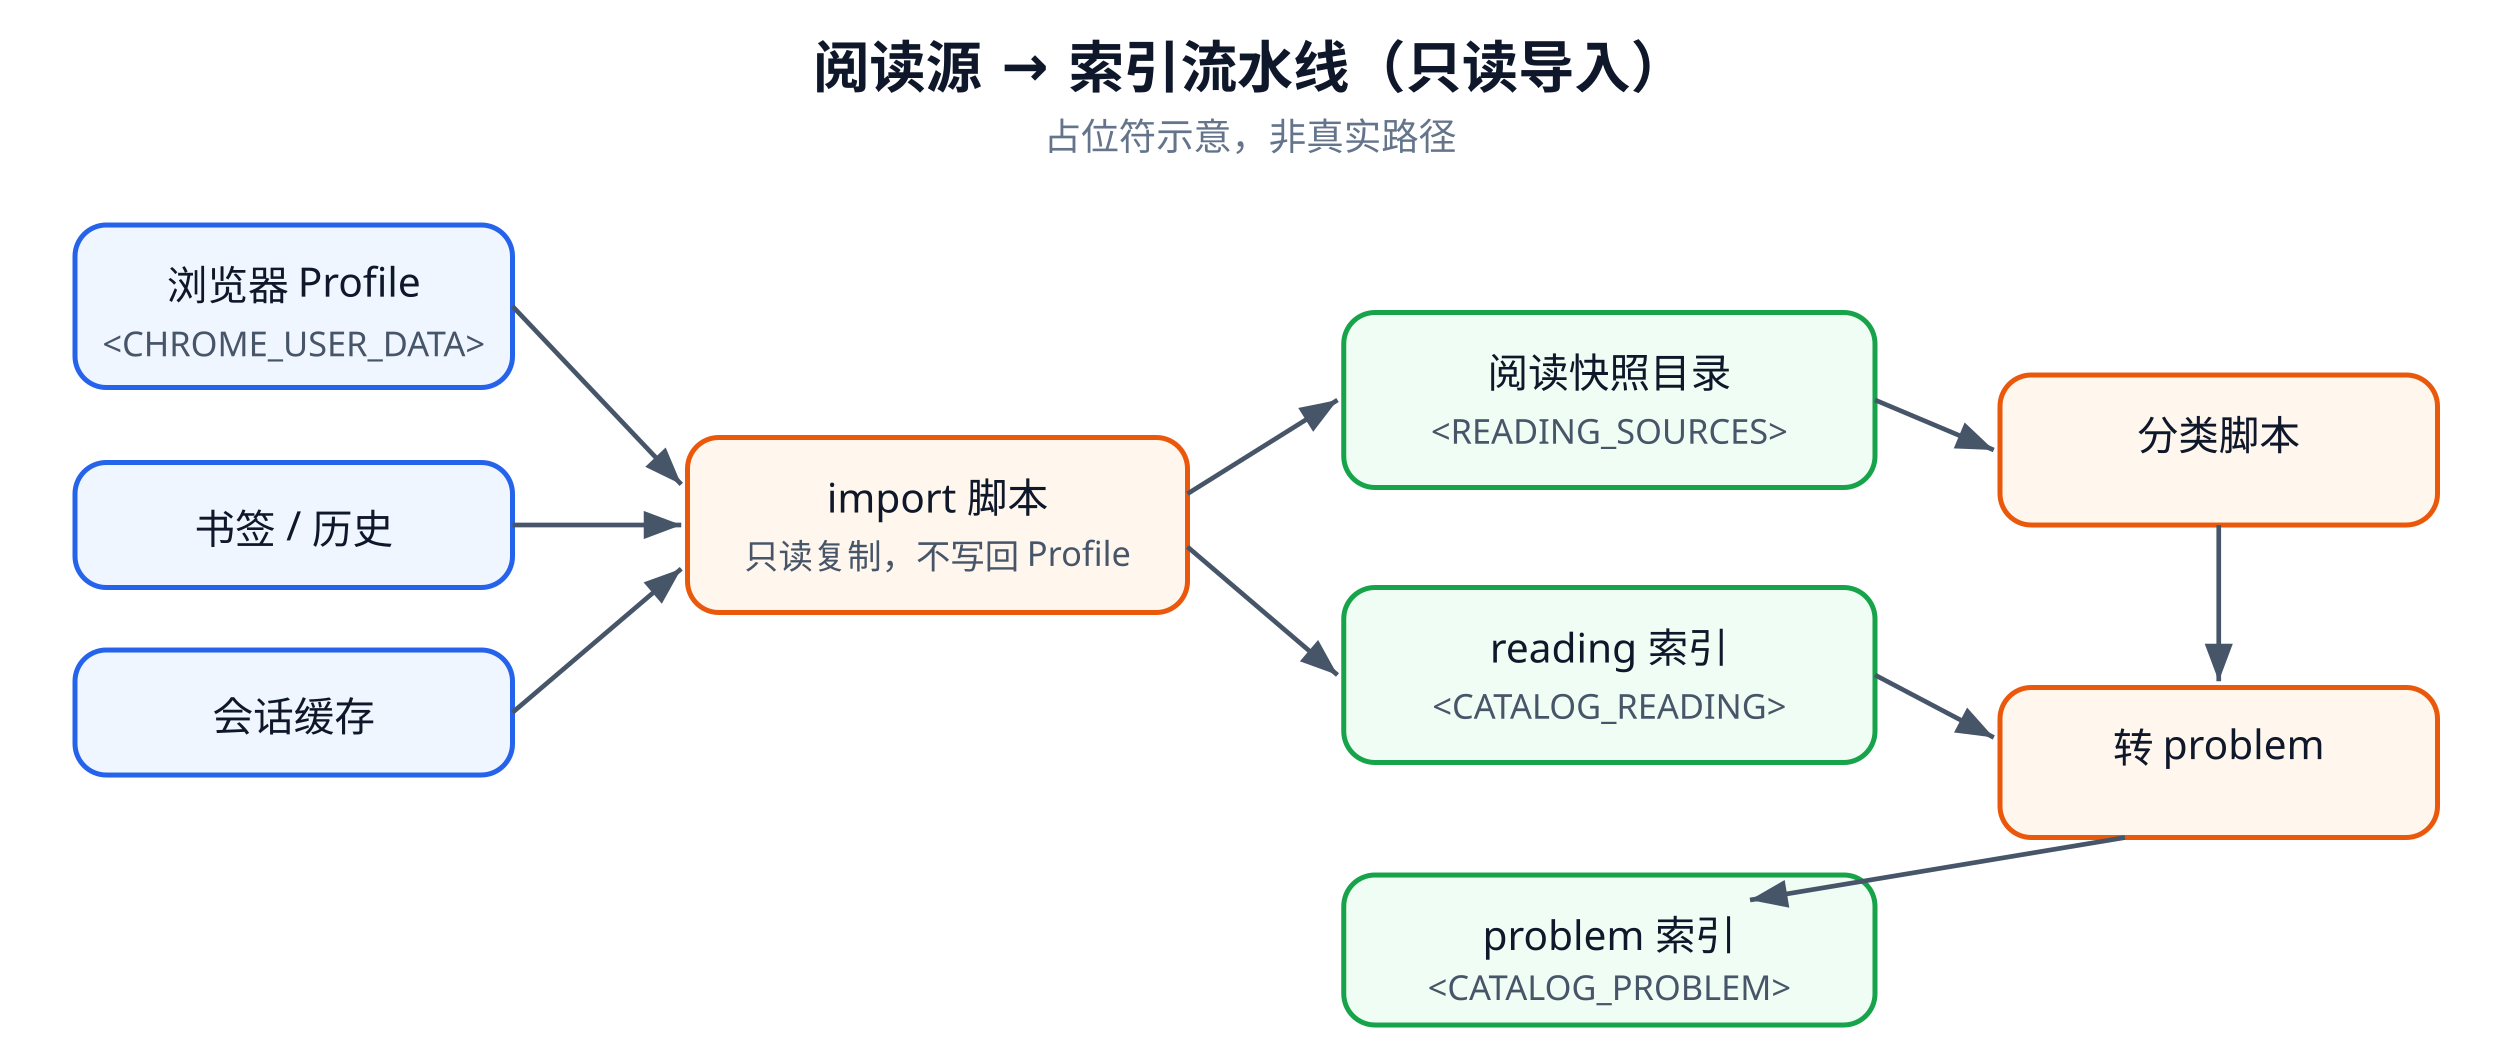
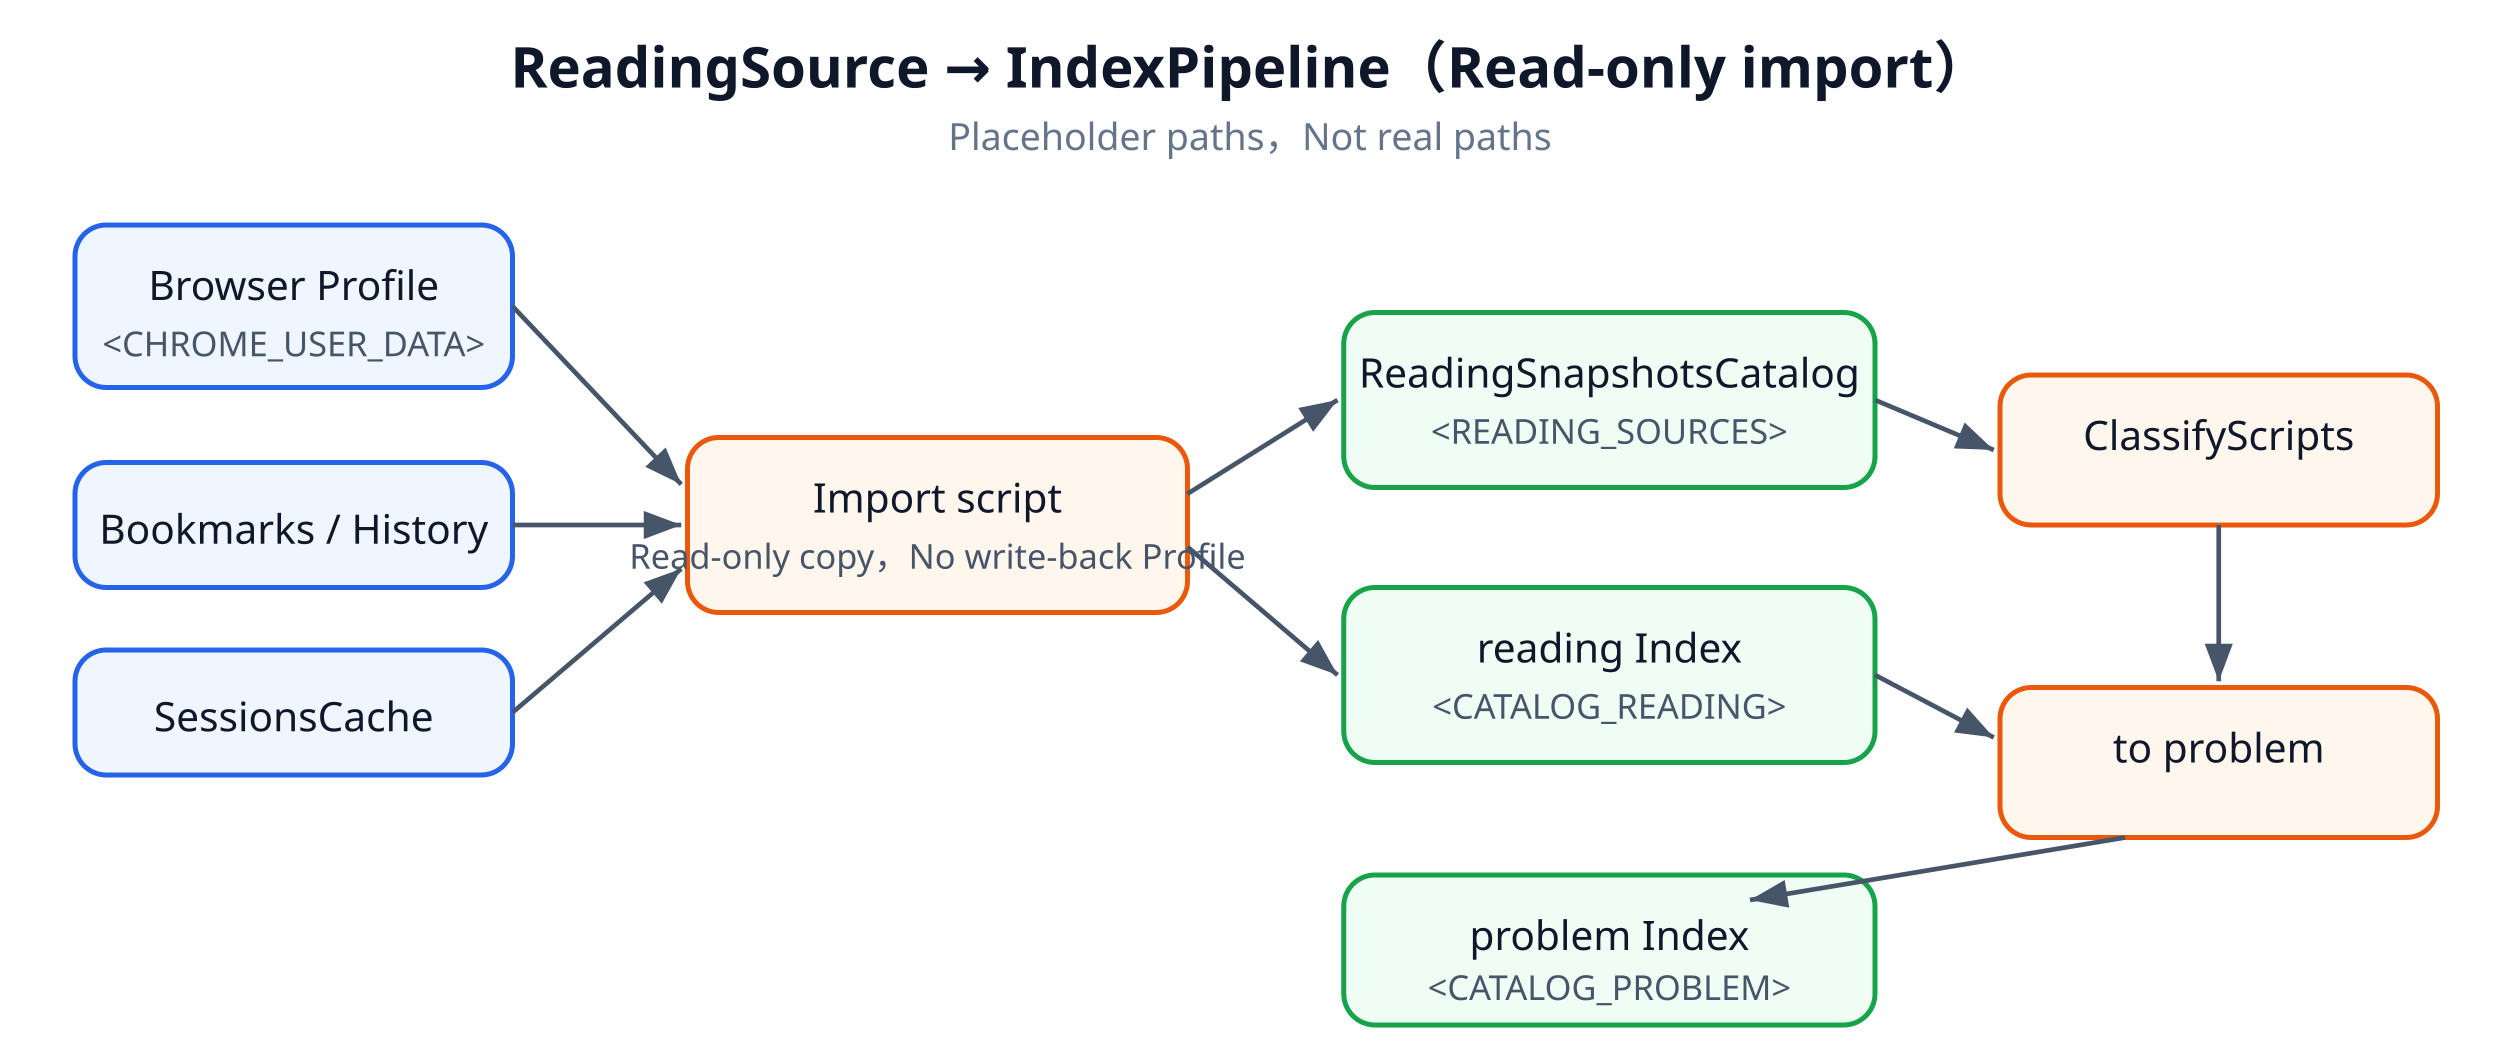
<svg xmlns="http://www.w3.org/2000/svg" viewBox="0 0 800 340" role="img" aria-label="Browser reading import pipeline">
  <defs>
    <marker id="arw-chrome" markerWidth="10" markerHeight="10" refX="8" refY="3" orient="auto">
      <path d="M0,0 L8,3 L0,6 Z" fill="#475569" />
    </marker>
    <style>
      .title { font: 700 18px "Segoe UI", "PingFang SC", "Microsoft YaHei", sans-serif; fill: #0f172a; }
      .subtitle { font: 12px "Segoe UI", "PingFang SC", "Microsoft YaHei", sans-serif; fill: #64748b; }
      .box-src { fill: #eff6ff; stroke: #2563eb; stroke-width: 1.6; rx: 10; }
      .box-script { fill: #fff7ed; stroke: #ea580c; stroke-width: 1.6; rx: 10; }
      .box-store { fill: #f0fdf4; stroke: #16a34a; stroke-width: 1.6; rx: 10; }
      .label { font: 13px "Segoe UI", "PingFang SC", "Microsoft YaHei", sans-serif; fill: #0f172a; text-anchor: middle; }
      .label-sm { font: 11px "Segoe UI", "PingFang SC", "Microsoft YaHei", sans-serif; fill: #475569; text-anchor: middle; }
      .edge { stroke: #475569; stroke-width: 1.5; fill: none; marker-end: url(#arw-chrome); }
    </style>
  </defs>
-   <text x="400" y="28" class="title" text-anchor="middle">阅读源 → 索引流水线（只读导入）</text>
-   <text x="400" y="48" class="subtitle" text-anchor="middle">占位符示意，非真实路径</text>
+   <text x="400" y="28" class="title" text-anchor="middle">ReadingSource → IndexPipeline（Read-only import）</text>
+   <text x="400" y="48" class="subtitle" text-anchor="middle">Placeholder paths，Not real paths</text>
  <rect x="24" y="72" width="140" height="52" class="box-src" />
-   <text x="94" y="96" class="label">浏览器 Profile</text>
+   <text x="94" y="96" class="label">Browser Profile</text>
  <text x="94" y="114" class="label-sm">&lt;CHROME_USER_DATA&gt;</text>
  <rect x="24" y="148" width="140" height="40" class="box-src" />
-   <text x="94" y="174" class="label">书签 / 历史</text>
+   <text x="94" y="174" class="label">Bookmarks / History</text>
  <rect x="24" y="208" width="140" height="40" class="box-src" />
-   <text x="94" y="234" class="label">会话缓存</text>
+   <text x="94" y="234" class="label">SessionsCache</text>
  <rect x="220" y="140" width="160" height="56" class="box-script" />
-   <text x="300" y="164" class="label">import 脚本</text>
-   <text x="300" y="182" class="label-sm">只读复制，不写回 Profile</text>
+   <text x="300" y="164" class="label">Import script</text>
+   <text x="300" y="182" class="label-sm">Read-only copy，No write-back Profile</text>
  <rect x="430" y="100" width="170" height="56" class="box-store" />
-   <text x="515" y="124" class="label">阅读快照目录</text>
+   <text x="515" y="124" class="label">ReadingSnapshotsCatalog</text>
  <text x="515" y="142" class="label-sm">&lt;READING_SOURCES&gt;</text>
  <rect x="430" y="188" width="170" height="56" class="box-store" />
-   <text x="515" y="212" class="label">reading 索引</text>
+   <text x="515" y="212" class="label">reading Index</text>
  <text x="515" y="230" class="label-sm">&lt;CATALOG_READING&gt;</text>
  <rect x="640" y="120" width="140" height="48" class="box-script" />
-   <text x="710" y="144" class="label">分类脚本</text>
+   <text x="710" y="144" class="label">ClassifyScripts</text>
  <rect x="640" y="220" width="140" height="48" class="box-script" />
-   <text x="710" y="244" class="label">转 problem</text>
+   <text x="710" y="244" class="label">to problem</text>
  <rect x="430" y="280" width="170" height="48" class="box-store" />
-   <text x="515" y="304" class="label">problem 索引</text>
+   <text x="515" y="304" class="label">problem Index</text>
  <text x="515" y="320" class="label-sm">&lt;CATALOG_PROBLEM&gt;</text>
  <line x1="164" y1="98" x2="218" y2="155" class="edge" />
  <line x1="164" y1="168" x2="218" y2="168" class="edge" />
  <line x1="164" y1="228" x2="218" y2="182" class="edge" />
  <line x1="380" y1="158" x2="428" y2="128" class="edge" />
  <line x1="380" y1="175" x2="428" y2="216" class="edge" />
  <line x1="600" y1="128" x2="638" y2="144" class="edge" />
  <line x1="600" y1="216" x2="638" y2="236" class="edge" />
  <line x1="710" y1="168" x2="710" y2="218" class="edge" />
  <line x1="680" y1="268" x2="560" y2="288" class="edge" />
</svg>
